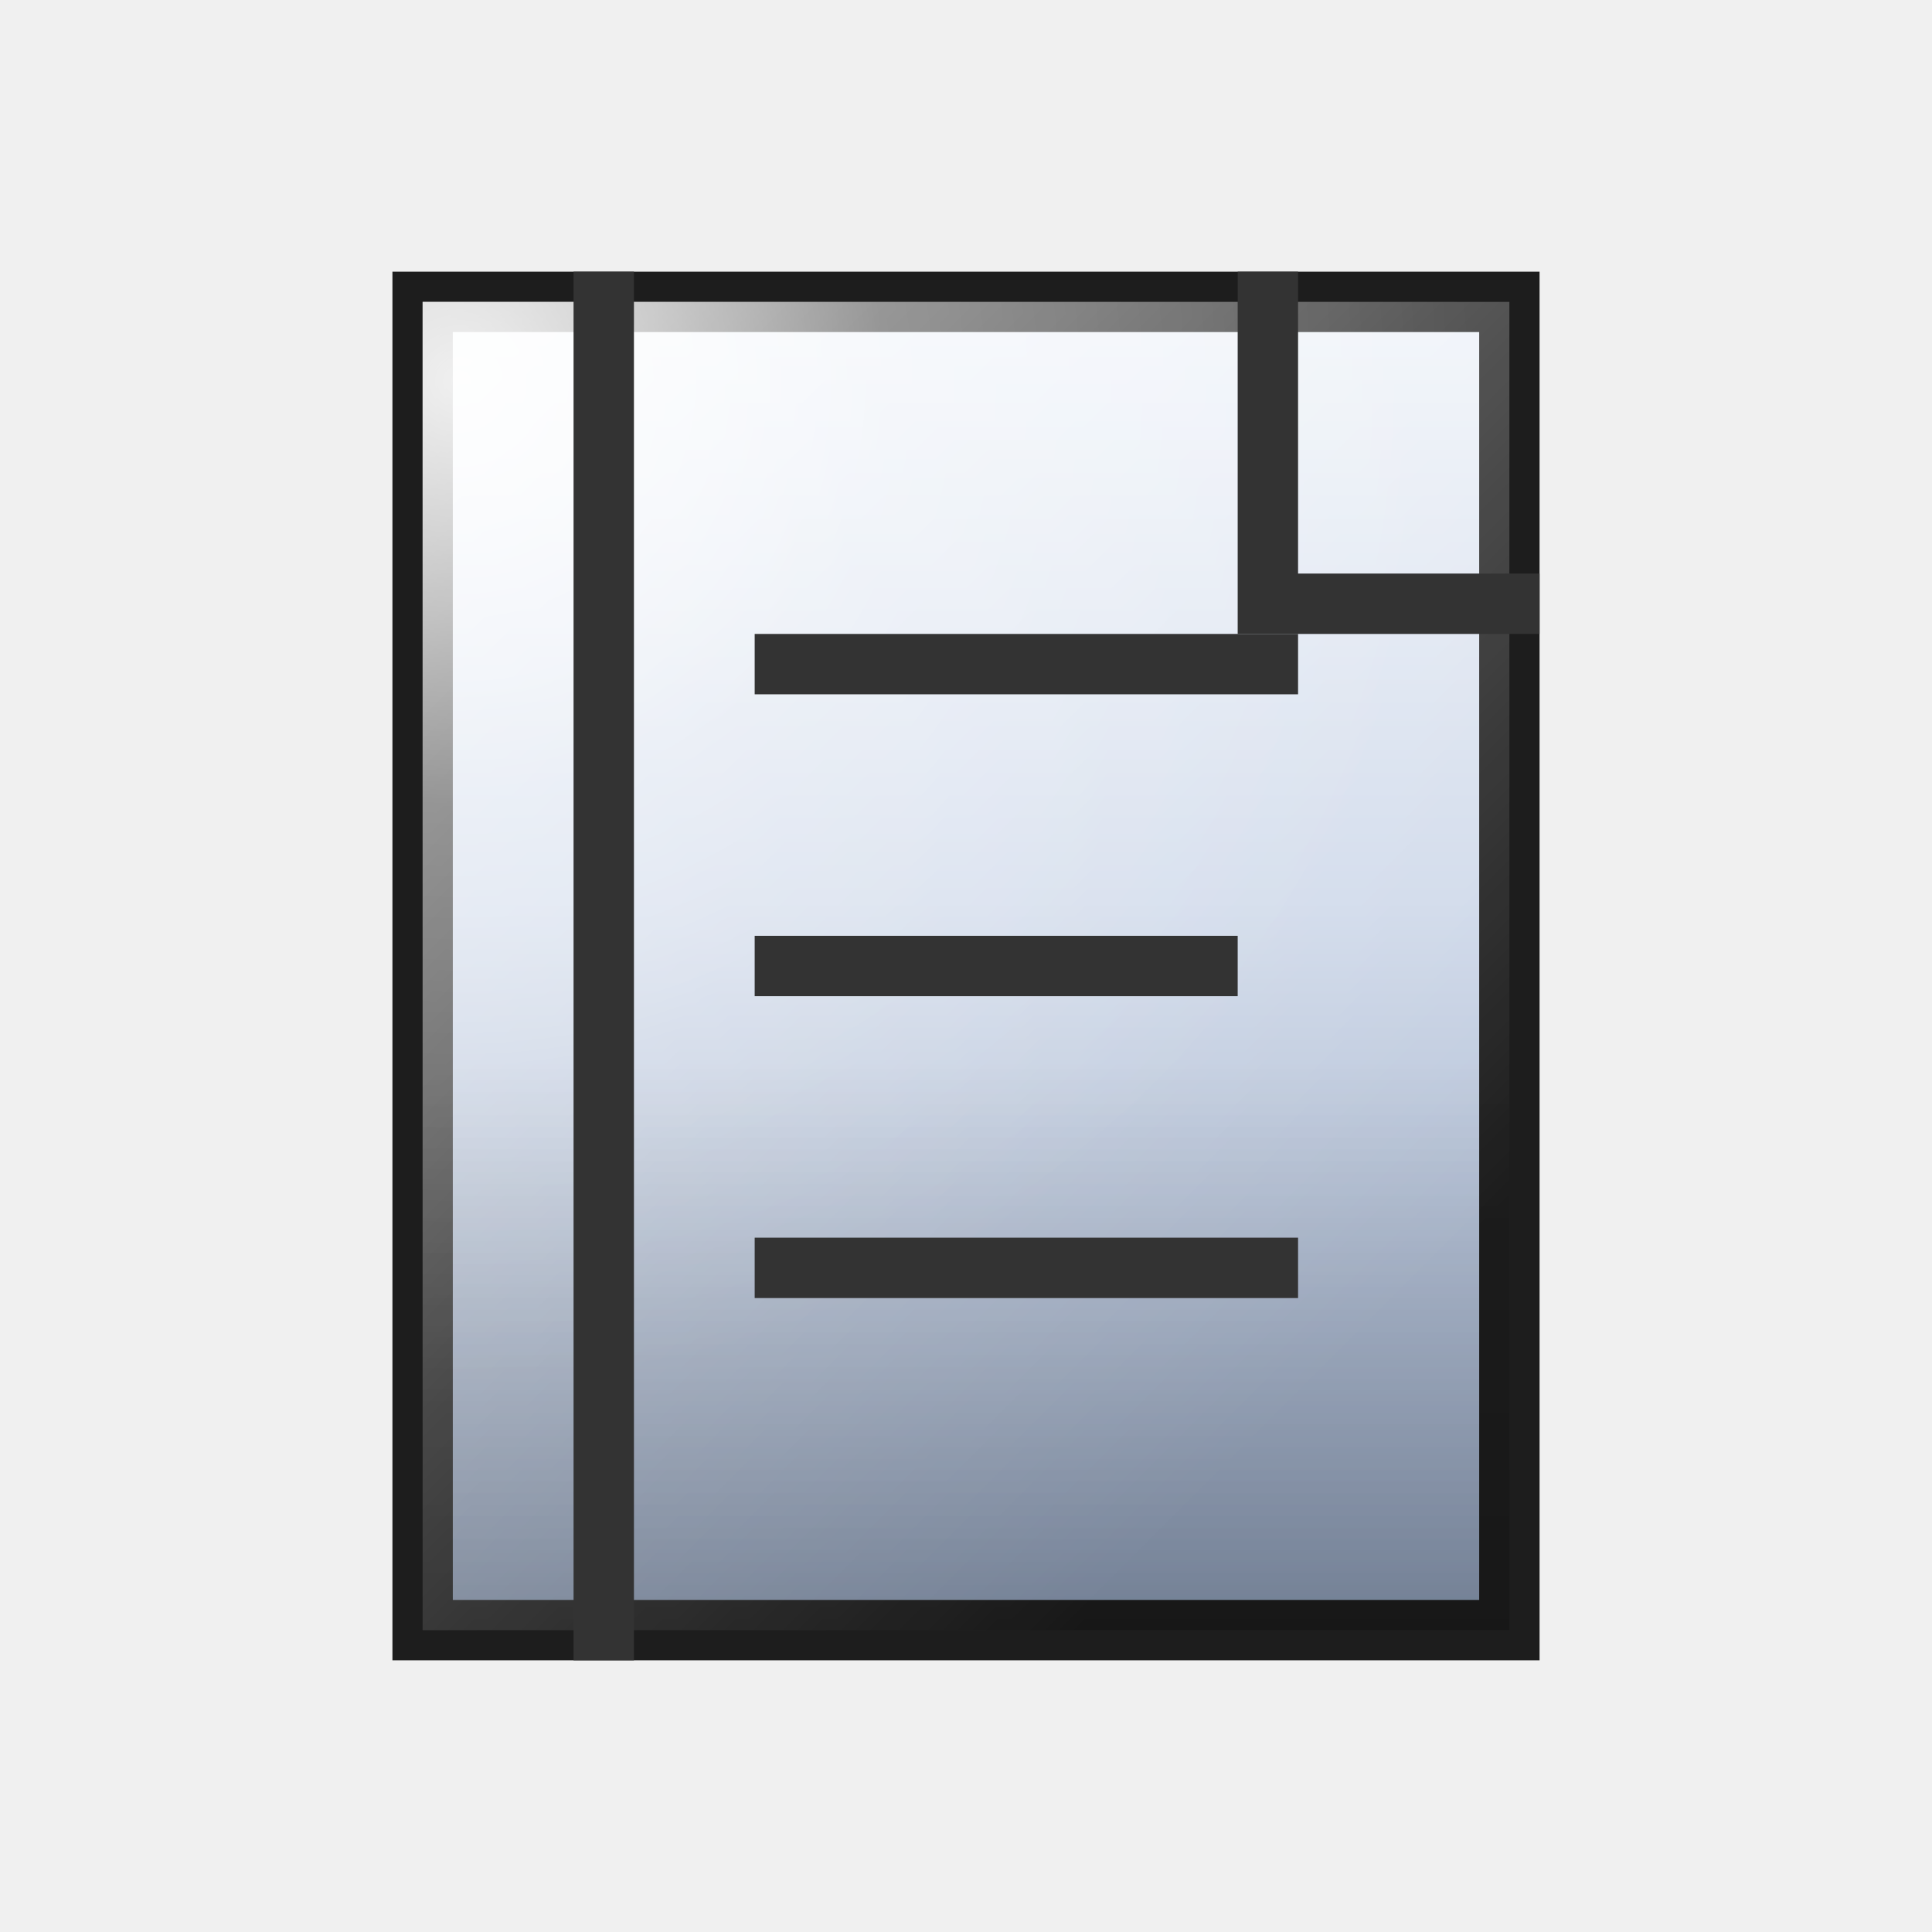
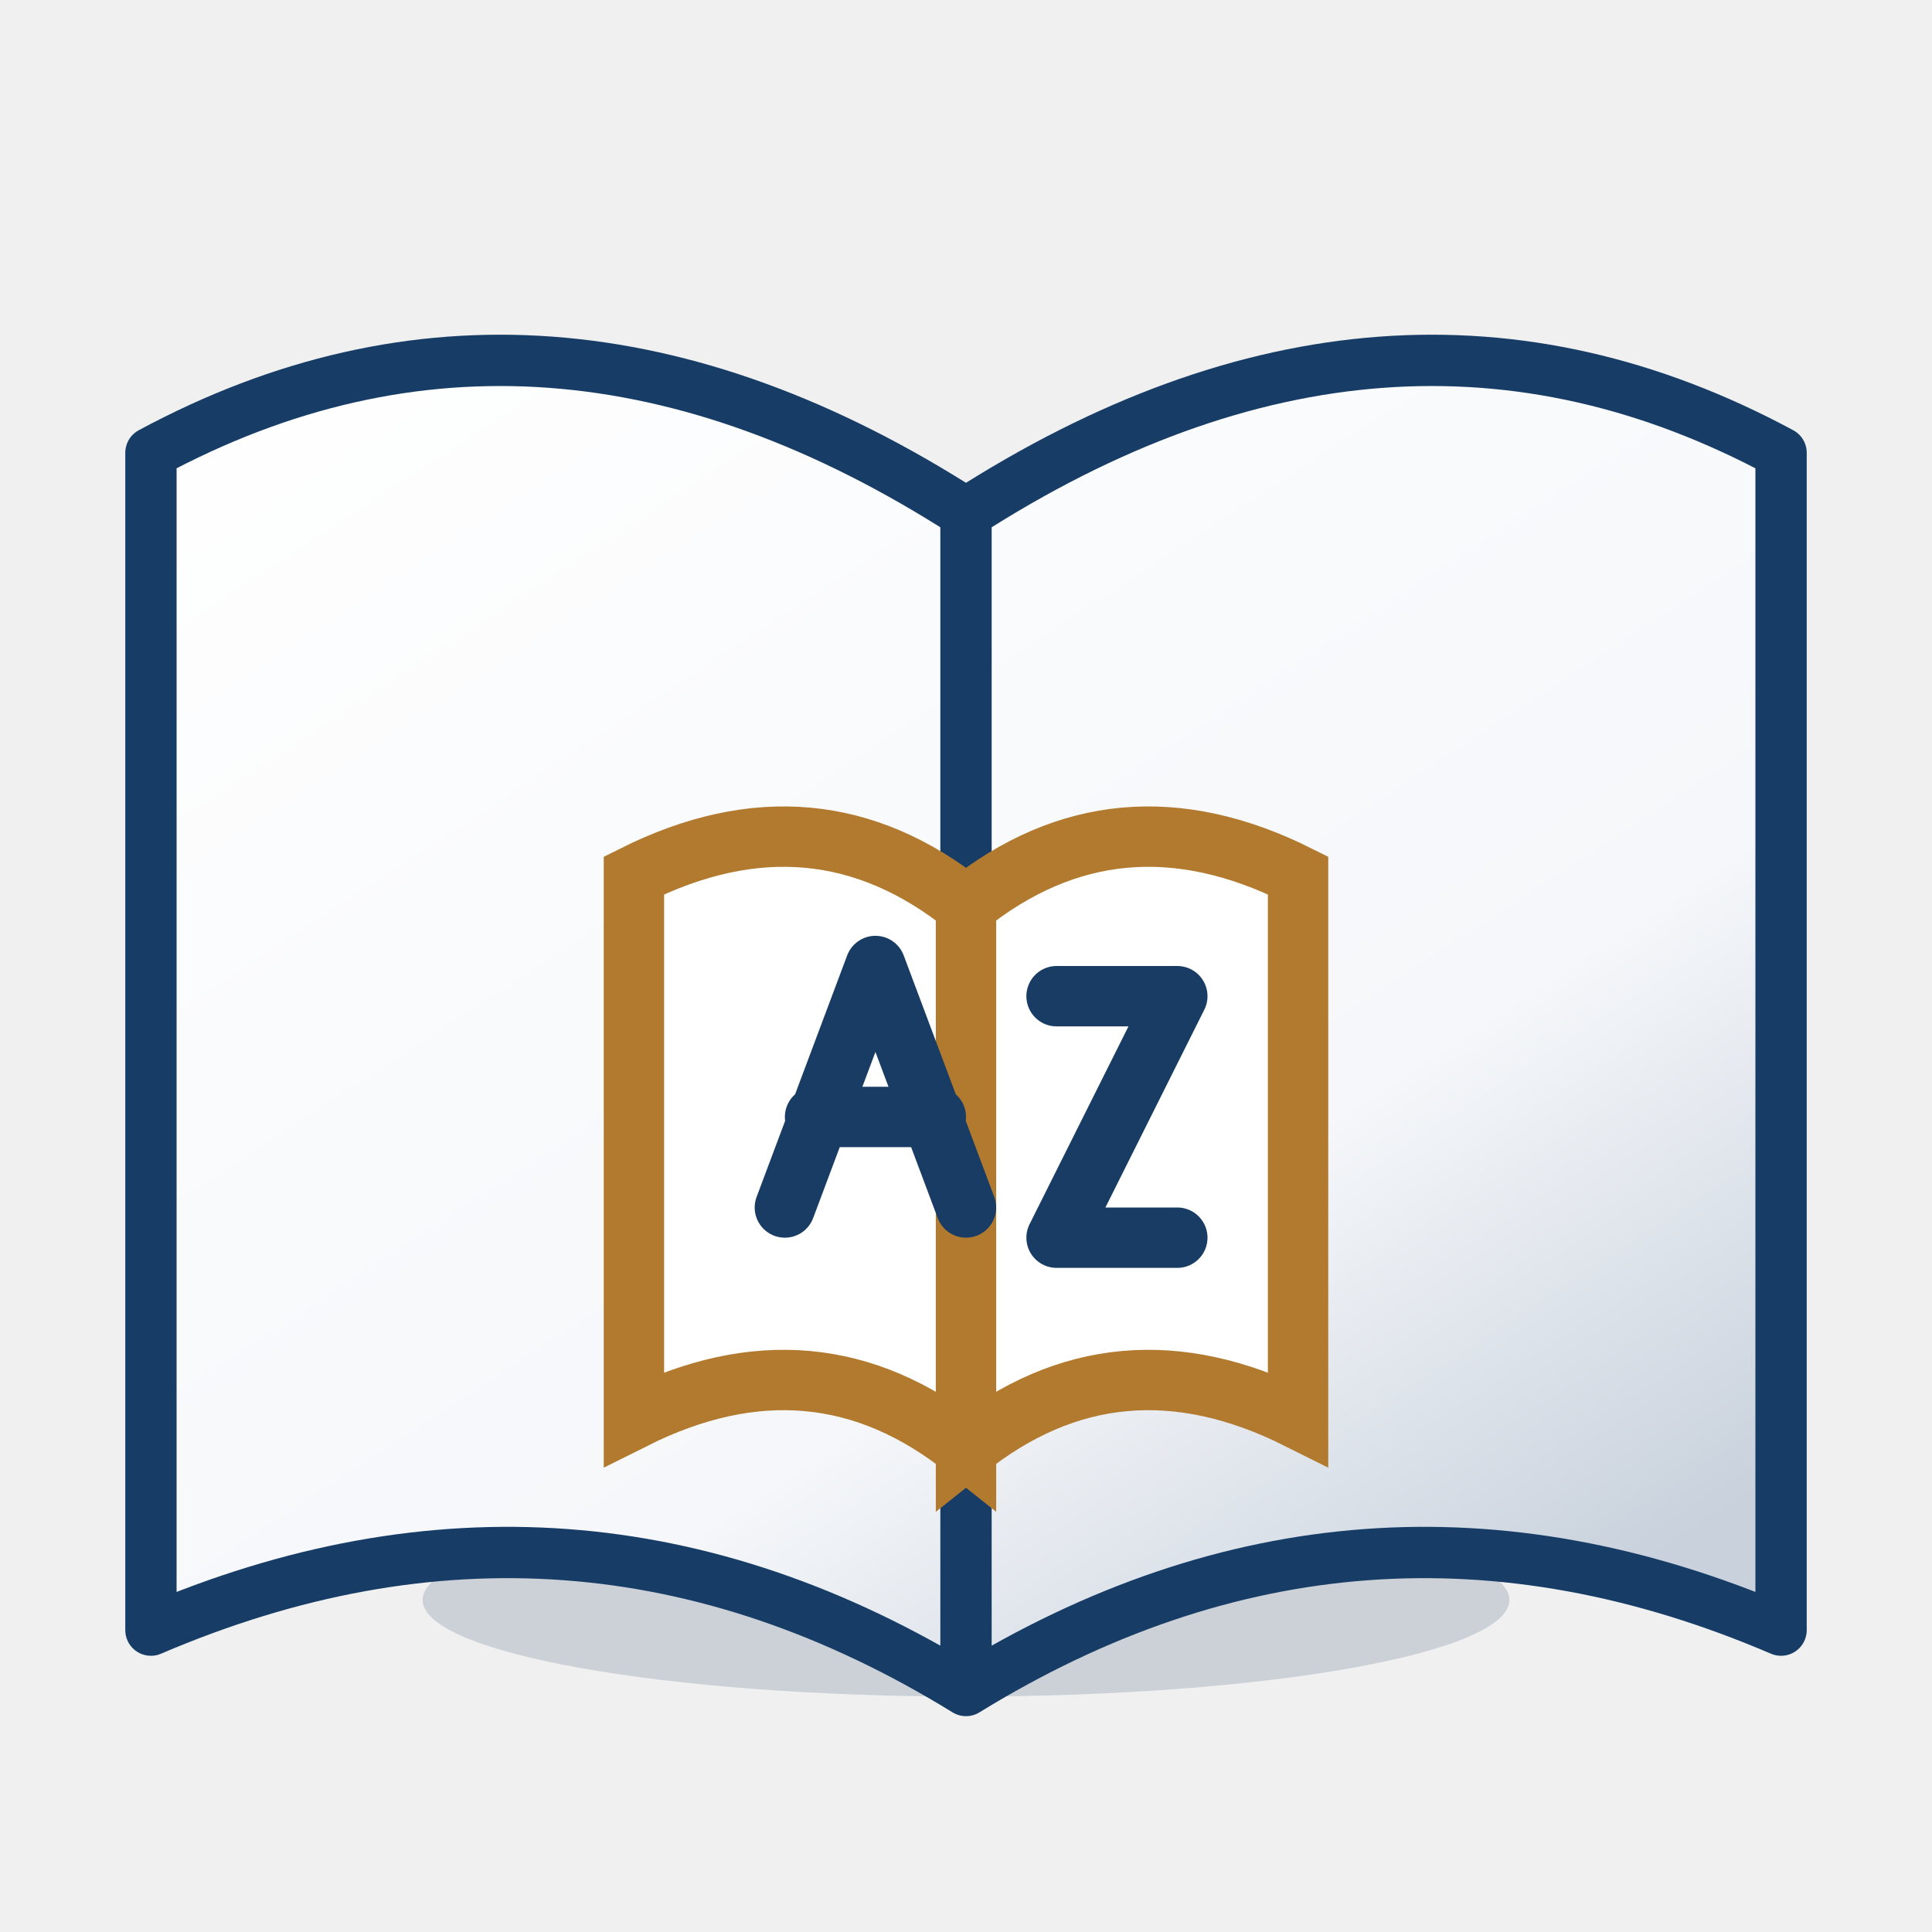
- <svg xmlns="http://www.w3.org/2000/svg" width="32" height="32" viewBox="0 0 32 32" shape-rendering="geometricPrecision">
+ <svg xmlns="http://www.w3.org/2000/svg" width="32" height="32" viewBox="0 0 64 64" shape-rendering="geometricPrecision">
  <defs>
-     <linearGradient id="g-body" x1="0" y1="0" x2="0" y2="1">
-       <stop offset="0" stop-color="#eff3f9" />
-       <stop offset="0.45" stop-color="#cfd9ea" />
-       <stop offset="1" stop-color="#8d9db7" />
+     <linearGradient id="body" x1="0" y1="0" x2="0.82" y2="1">
+       <stop offset="0" stop-color="#fff0bf" />
+       <stop offset="0.38" stop-color="#dab86c" />
+       <stop offset="0.7" stop-color="#9a7140" />
+       <stop offset="1" stop-color="#583e27" />
    </linearGradient>
-     <linearGradient id="g-soft" x1="0" y1="0" x2="0" y2="1">
-       <stop offset="0" stop-color="#f6f8fb" />
-       <stop offset="1" stop-color="#cbd5e5" />
+     <linearGradient id="paper" x1="0" y1="0" x2="0.8" y2="1">
+       <stop offset="0" stop-color="#ffffff" />
+       <stop offset="0.7" stop-color="#f5f7fa" />
+       <stop offset="1" stop-color="#c8d1dc" />
    </linearGradient>
-     <linearGradient id="g-gloss" x1="0" y1="0" x2="1" y2="1">
-       <stop offset="0" stop-color="#ffffff" stop-opacity="0.9" />
-       <stop offset="0.3" stop-color="#ffffff" stop-opacity="0.42" />
-       <stop offset="0.7" stop-color="#ffffff" stop-opacity="0" />
+     <linearGradient id="metal" x1="0" y1="0" x2="0" y2="1">
+       <stop offset="0" stop-color="#ffffff" />
+       <stop offset="0.22" stop-color="#dce5ef" />
+       <stop offset="0.53" stop-color="#8d9dad" />
+       <stop offset="0.72" stop-color="#eef3f8" />
+       <stop offset="1" stop-color="#657281" />
    </linearGradient>
-     <radialGradient id="g-spec" cx="0.24" cy="0.2" r="0.52">
-       <stop offset="0" stop-color="#ffffff" stop-opacity="0.85" />
-       <stop offset="0.42" stop-color="#ffffff" stop-opacity="0.22" />
-       <stop offset="1" stop-color="#ffffff" stop-opacity="0" />
+     <radialGradient id="aquaGlass" cx="0.28" cy="0.18" r="0.82">
+       <stop offset="0" stop-color="#ffffff" stop-opacity="0.95" />
+       <stop offset="0.32" stop-color="#bfe9ff" stop-opacity="0.72" />
+       <stop offset="0.7" stop-color="#4f9ed8" stop-opacity="0.45" />
+       <stop offset="1" stop-color="#16588f" stop-opacity="0.82" />
    </radialGradient>
-     <linearGradient id="g-shade" x1="0" y1="0" x2="0" y2="1">
-       <stop offset="0.55" stop-color="#000000" stop-opacity="0" />
-       <stop offset="1" stop-color="#000000" stop-opacity="0.3" />
-     </linearGradient>
-     <clipPath id="cp-body">
-       <path d="M7 5h18v22H7z" />
-     </clipPath>
  </defs>
-   <path d="M7 5h18v22H7z" fill="url(#g-body)" stroke="#1d1d1d" stroke-width="1" />
-   <g clip-path="url(#cp-body)">
-     <rect x="0" y="0" width="32" height="32" fill="url(#g-gloss)" />
-     <rect x="0" y="0" width="32" height="32" fill="url(#g-spec)" />
-     <rect x="0" y="0" width="32" height="32" fill="url(#g-shade)" />
-     <rect x="1" y="0" width="30" height="1" fill="#ffffff" fill-opacity="0.55" />
-     <rect x="0" y="1" width="1" height="30" fill="#ffffff" fill-opacity="0.4" />
-   </g>
-   <path d="M10 5v22M13 11h8M13 16h7M13 21h8" fill="none" stroke="#333333" stroke-width="1" stroke-linecap="square" />
-   <path d="M21 5v5h4" fill="none" stroke="#333333" stroke-width="1" stroke-linecap="square" />
+   <ellipse cx="32" cy="53" rx="18" ry="3.2" fill="#24435f" fill-opacity="0.18" />
+   <path d="M5 15q13-7 27 2v39q-13-8-27-2zM59 15q-13-7-27 2v39q13-8 27-2z" fill="url(#paper)" stroke="#173d67" stroke-width="1.7" stroke-linejoin="round" />
+   <path d="M21 29q6-3 11 1v18q-5-4-11-1zM43 29q-6-3-11 1v18q5-4 11-1z" fill="#ffffff" stroke="#b17a2f" stroke-width="2" />
+   <path d="M26 40l3-8 3 8M27 37h4M35 33h4l-4 8h4" fill="none" stroke="#183c63" stroke-width="2" stroke-linecap="round" stroke-linejoin="round" />
</svg>
